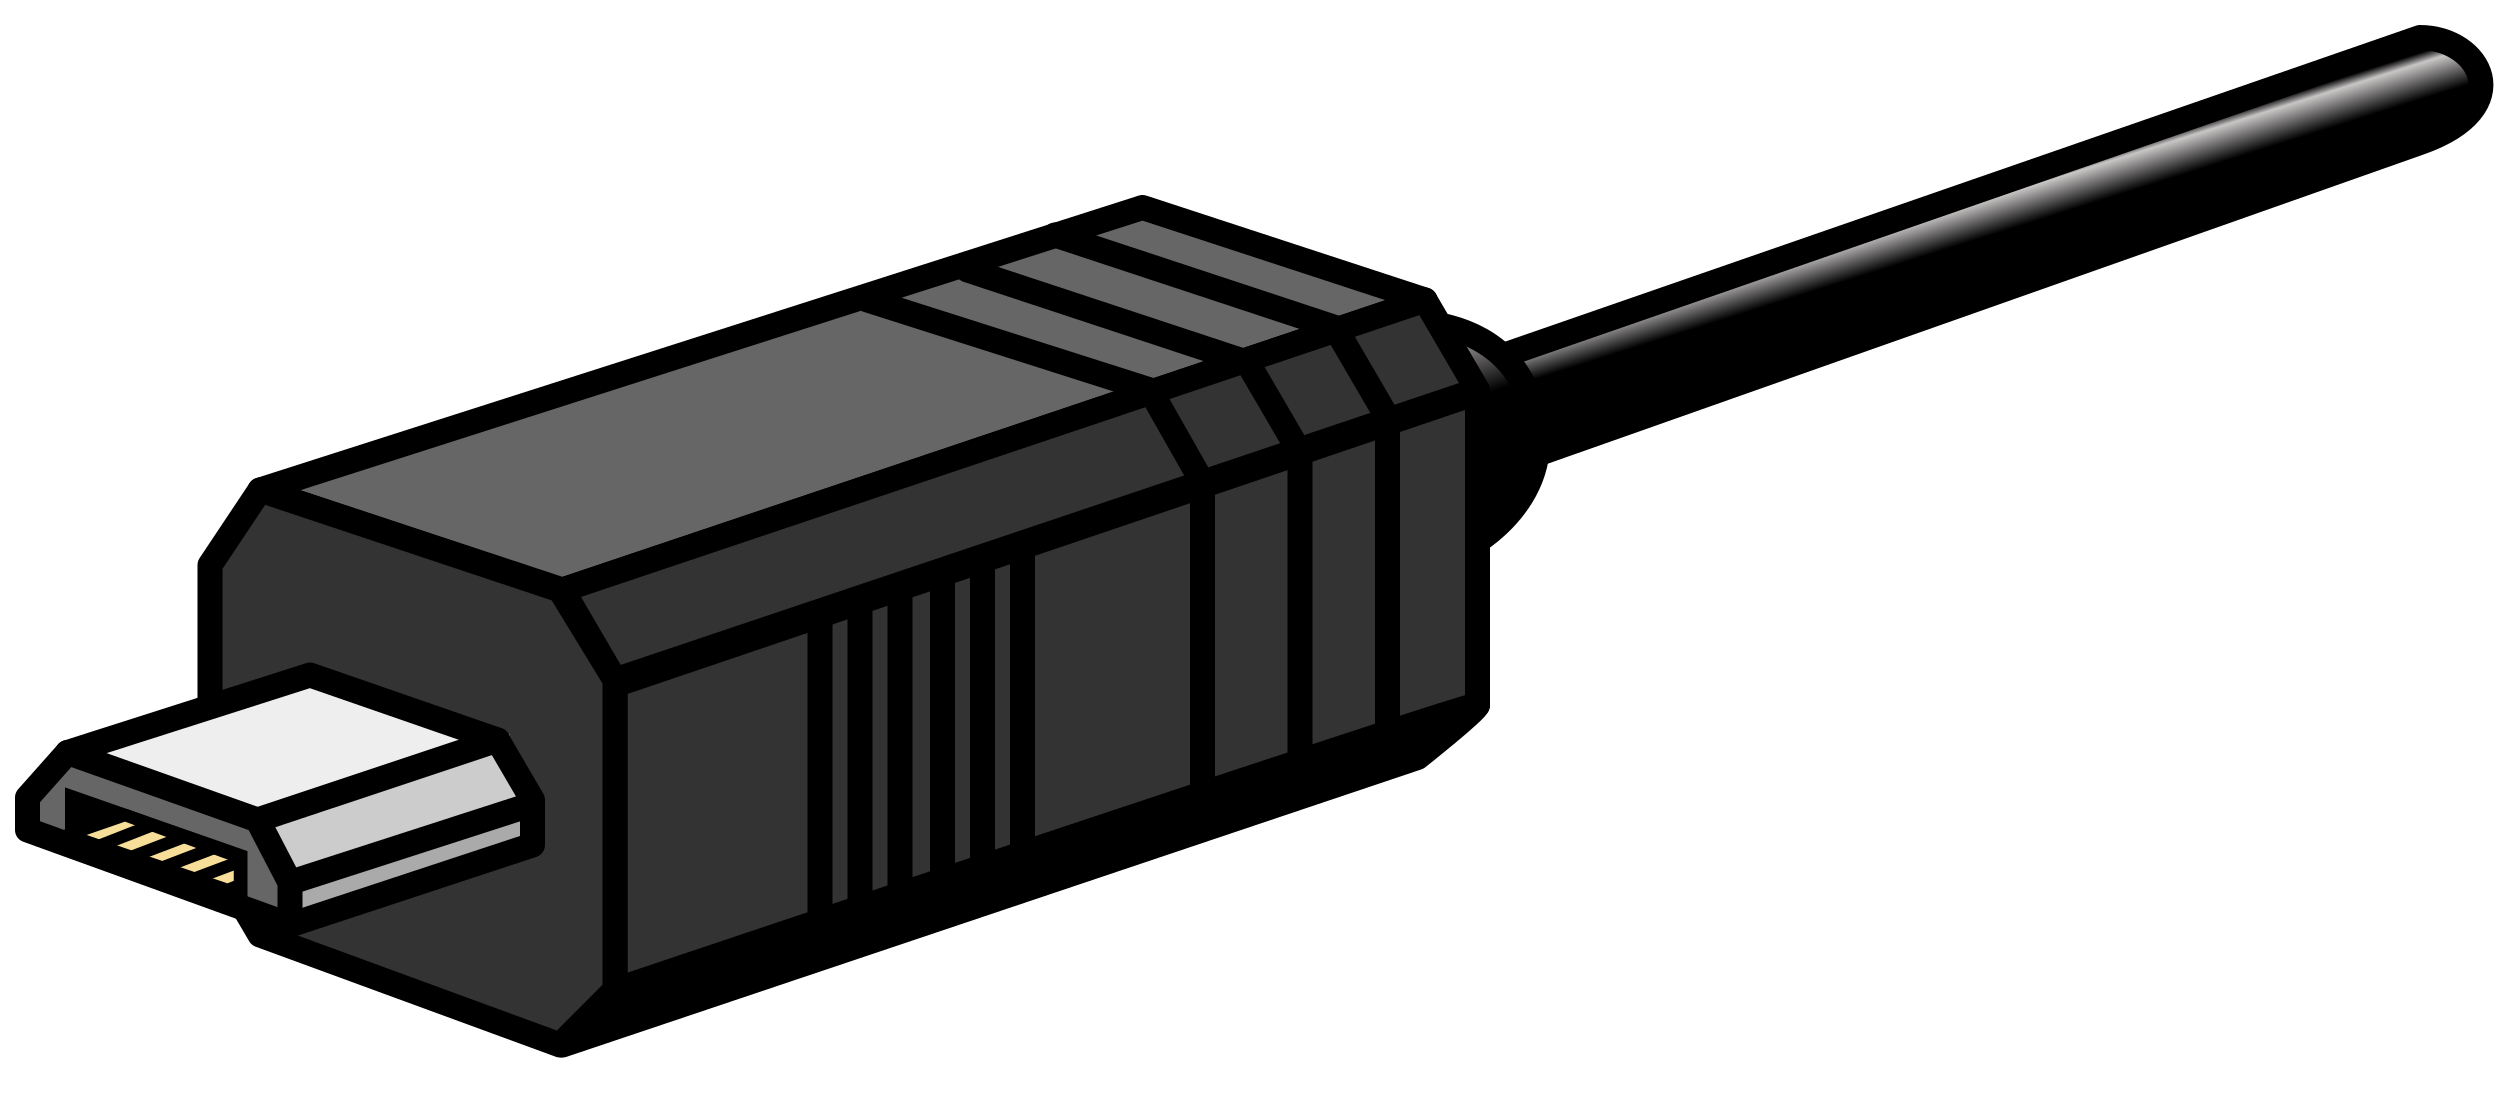
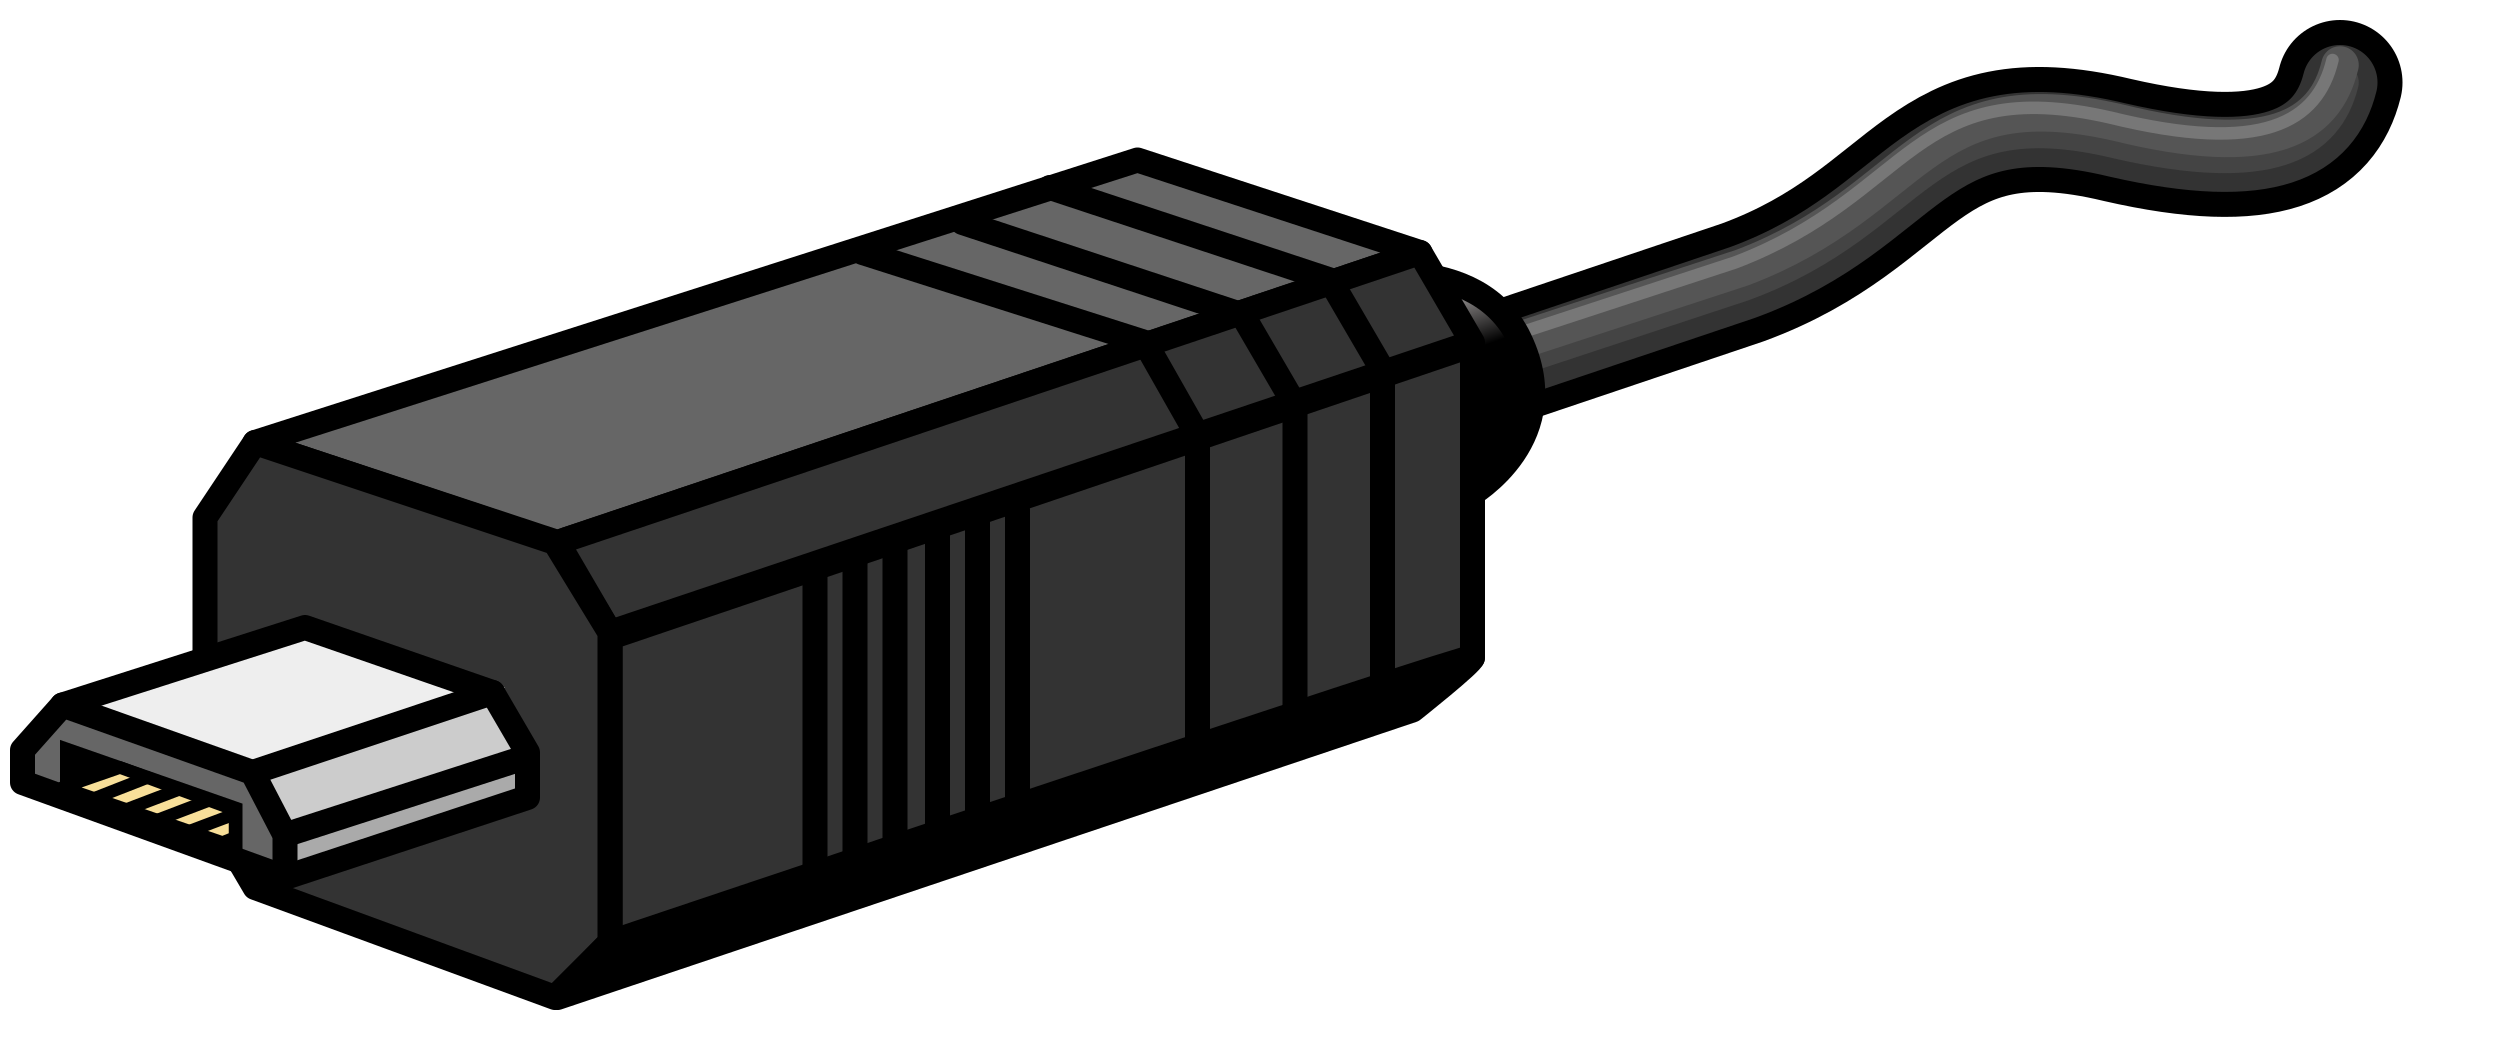
- <svg xmlns="http://www.w3.org/2000/svg" viewBox="0 0 100 44">
+ <svg xmlns="http://www.w3.org/2000/svg" viewBox="0 0 100 42">
  <defs>
-     <linearGradient id="Gradient-0" x1="15.8" y1="-7.6" x2="16.4" y2="-5.7" gradientUnits="userSpaceOnUse">
-       <stop offset="0" stop-color="#000" />
-       <stop offset=".2" stop-color="#c8c5c5" />
-       <stop offset=".9" stop-color="#000" />
-     </linearGradient>
-     <linearGradient id="Gradient-1" x1="1.1" y1="-10.8" x2="4" y2="-2.6" gradientUnits="userSpaceOnUse">
+     <linearGradient id="Gradient-0" x1="1.1" y1="-10.8" x2="4" y2="-2.6" gradientUnits="userSpaceOnUse">
      <stop offset="0" stop-color="#000" />
      <stop offset=".2" stop-color="#aaa6a6" />
      <stop offset=".5" stop-color="#000" />
    </linearGradient>
  </defs>
-   <g transform="translate(9.6,1.5)">
-     <path d="M-19.9 8.9l43.9-15.5c4-1.4 2.4-4.2 0-4.2l-49.3 17.1c0 0 5.4 2.6 5.4 2.6Z" stroke="#000" fill="url(#Gradient-0)" stroke-linecap="round" stroke-linejoin="round" transform="translate(63.2,10.8)" />
-     <path d="M0 0l5.6-2c0 0 4-2.3 1.9-6.4c-1.9-3.6-7.5-2.2-7.5-2.2l-5.9 2.1v6.2Z" stroke="#000" fill="url(#Gradient-1)" stroke-linecap="round" stroke-linejoin="round" transform="translate(43.8,22.2)" />
+   <g transform="translate(9.4,-0.4)">
+     <g transform="translate(48.4,2.7)">
+       <path d="M-30.3 23.5l32.7-11.3l9.5-3.2c7.1-2.6 7.1-7.6 15-5.7c6.1 1.4 8.3 .1 8.9-2.3" stroke="#000" fill="none" stroke-linecap="round" stroke-linejoin="round" stroke-width="5" />
+       <path d="M-30.4 23.6l32.5-11.3l9.8-3.3c7.1-2.6 7.1-7.6 15-5.7c6.1 1.4 8.3 .1 8.9-2.3" stroke="#333" fill="none" stroke-linecap="round" stroke-linejoin="round" stroke-width="3" />
+       <path d="M-30.4 23.6l31.4-11l10.9-3.6c7.1-2.6 7.1-7.6 15-5.7c6.1 1.4 8.3 .1 8.9-2.3" stroke="#444" fill="none" stroke-linecap="round" stroke-linejoin="round" stroke-width="1.5" />
+       <path d="M-30.6 23.1l31.5-11.1l11-3.6c7.1-2.7 7.1-7.6 15-5.8c6.1 1.5 8.3 .2 8.9-2.3" stroke="#555" fill="none" stroke-linecap="round" stroke-linejoin="round" stroke-width="1.5" />
+       <path d="M-30.6 22.8l31.2-11l11-3.6c7.1-2.7 7.1-7.6 15-5.8c6.1 1.5 8.3 .2 8.9-2.3" stroke="#777" fill="none" stroke-linecap="round" stroke-linejoin="round" stroke-width=".5" />
+     </g>
+     <path d="M0 0l5.6-2c0 0 4-2.3 1.9-6.4c-1.9-3.6-7.5-2.2-7.5-2.2l-5.9 2.1v6.2Z" stroke="#000" fill="url(#Gradient-0)" stroke-linecap="round" stroke-linejoin="round" transform="translate(43.8,22.2)" />
    <g transform="translate(-1.2,6.8)">
      <path d="M16.2 31.4l34.5-11.5v-12.5l-34.5 11.7c0 0 0 12.3 0 12.3Z" stroke="#000" fill="#333" stroke-linecap="round" stroke-linejoin="round" />
      <path d="M14.1 15.3l-12.1-4l35.3-11.3l11.3 3.7c0 0-34.5 11.6-34.5 11.6Z" stroke="#000" fill="#666" stroke-linecap="round" stroke-linejoin="round" />
      <path d="M14.1 15.3l2.1 3.6l34.5-11.6l-2.1-3.6c0 0-34.5 11.6-34.5 11.6Z" stroke="#000" fill="#333" stroke-linecap="round" stroke-linejoin="round" />
      <path d="M16.2 31.3v-12.4l-2.2-3.6l-12-4l-2 3v11.4l2 3.4l12 4.4c0 0 2.2-2.2 2.2-2.2Z" stroke="#000" fill="#333" stroke-linecap="round" stroke-linejoin="round" />
      <path d="M14.1 33.5l34.2-11.5c0 0 2.4-1.9 2.4-2.1c0-0.2-34.5 11.4-34.5 11.4c0 0-2.1 2.2-2.1 2.2Z" stroke="#000" stroke-linecap="round" stroke-linejoin="round" />
      <path d="M32.5 14v12.3" stroke="#000" stroke-linecap="round" stroke-linejoin="round" />
      <path d="M30.9 14.3v12.4" stroke="#000" stroke-linecap="round" stroke-linejoin="round" />
      <path d="M29.3 14.9v12.3" stroke="#000" stroke-linecap="round" stroke-linejoin="round" />
      <path d="M27.6 15.5v12.3" stroke="#000" stroke-linecap="round" stroke-linejoin="round" />
      <path d="M26 15.8v12.4" stroke="#000" stroke-linecap="round" stroke-linejoin="round" />
      <path d="M24.4 16.3v12.4" stroke="#000" stroke-linecap="round" stroke-linejoin="round" />
      <path d="M47.1 21v-12.6l-2.1-3.6l-11.2-3.7" stroke="#000" fill="none" stroke-linecap="round" stroke-linejoin="round" />
      <path d="M43.6 22.3v-12.5l-2.1-3.6l-11.2-3.7" stroke="#000" fill="none" stroke-linecap="round" stroke-linejoin="round" />
      <path d="M39.7 23.5v-12.5l-2.1-3.7l-11.3-3.6" stroke="#000" fill="none" stroke-linecap="round" stroke-linejoin="round" />
    </g>
    <g transform="translate(-8.5,23.6)">
      <path d="M0 8.1l10.5 3.8v-1.7l-1.3-2.5l-7.6-2.7l-1.6 1.8c0 0 0 1.3 0 1.3Z" fill="#666" />
      <path d="M10.5 10.2l9.6-3.2l-1.4-2.6l-9.5 3.3c0 0 1.3 2.5 1.3 2.5Z" fill="#ccc" />
      <path d="M10.5 11.9l9.4-3.3v-1.7l-9.4 3.3c0 0 0 1.7 0 1.7Z" fill="#aaa" />
      <path d="M9.2 7.7l-7.6-2.7l10.2-3.2l7.5 2.5c0 0-10.1 3.4-10.1 3.4Z" fill="#eee" />
      <path d="M10.5 10.2l9.6-3.1" stroke="#000" fill="none" stroke-linecap="round" stroke-linejoin="round" />
      <path d="M9.2 7.7l9.6-3.2" stroke="#000" fill="none" stroke-linecap="round" stroke-linejoin="round" />
      <path d="M0 8.1l10.5 3.8l9.7-3.2v-1.8l-1.4-2.4l-7.5-2.6l-9.7 3.1l-1.6 1.8c0 0 0 1.3 0 1.3Z" fill="none" stroke-linecap="round" stroke-linejoin="round" stroke="#000" />
      <path d="M10.5 11.9v-1.7l-1.3-2.5l-7.6-2.7" stroke="#000" fill="none" stroke-linecap="round" stroke-linejoin="round" />
      <path d="M2 8.8v-1.7l6.3 2.2v1.7" fill="none" stroke-linecap="round" stroke="#000" />
    </g>
    <g transform="translate(-6.9,31.1)">
      <path d="M0 .8l6.4 2.2l.5-0.2v-1.1l-4.6-1.7c0 0-2.3 .8-2.3 .8Z" stroke="#000" fill="#f8df99" stroke-linecap="round" stroke-linejoin="round" stroke-width=".5" />
      <path d="M1.1 1.3l2.3-0.9" stroke="#000" fill="none" stroke-width=".5" stroke-linecap="round" stroke-linejoin="round" />
      <path d="M3.8 2.1l2.1-0.8" stroke="#000" fill="none" stroke-width=".5" stroke-linecap="round" stroke-linejoin="round" />
      <path d="M5.2 2.5l1.6-0.6" stroke="#000" fill="none" stroke-width=".5" stroke-linecap="round" stroke-linejoin="round" />
      <path d="M2.5 1.7l2.1-0.8" stroke="#000" fill="none" stroke-width=".5" stroke-linecap="round" stroke-linejoin="round" />
    </g>
  </g>
</svg>
